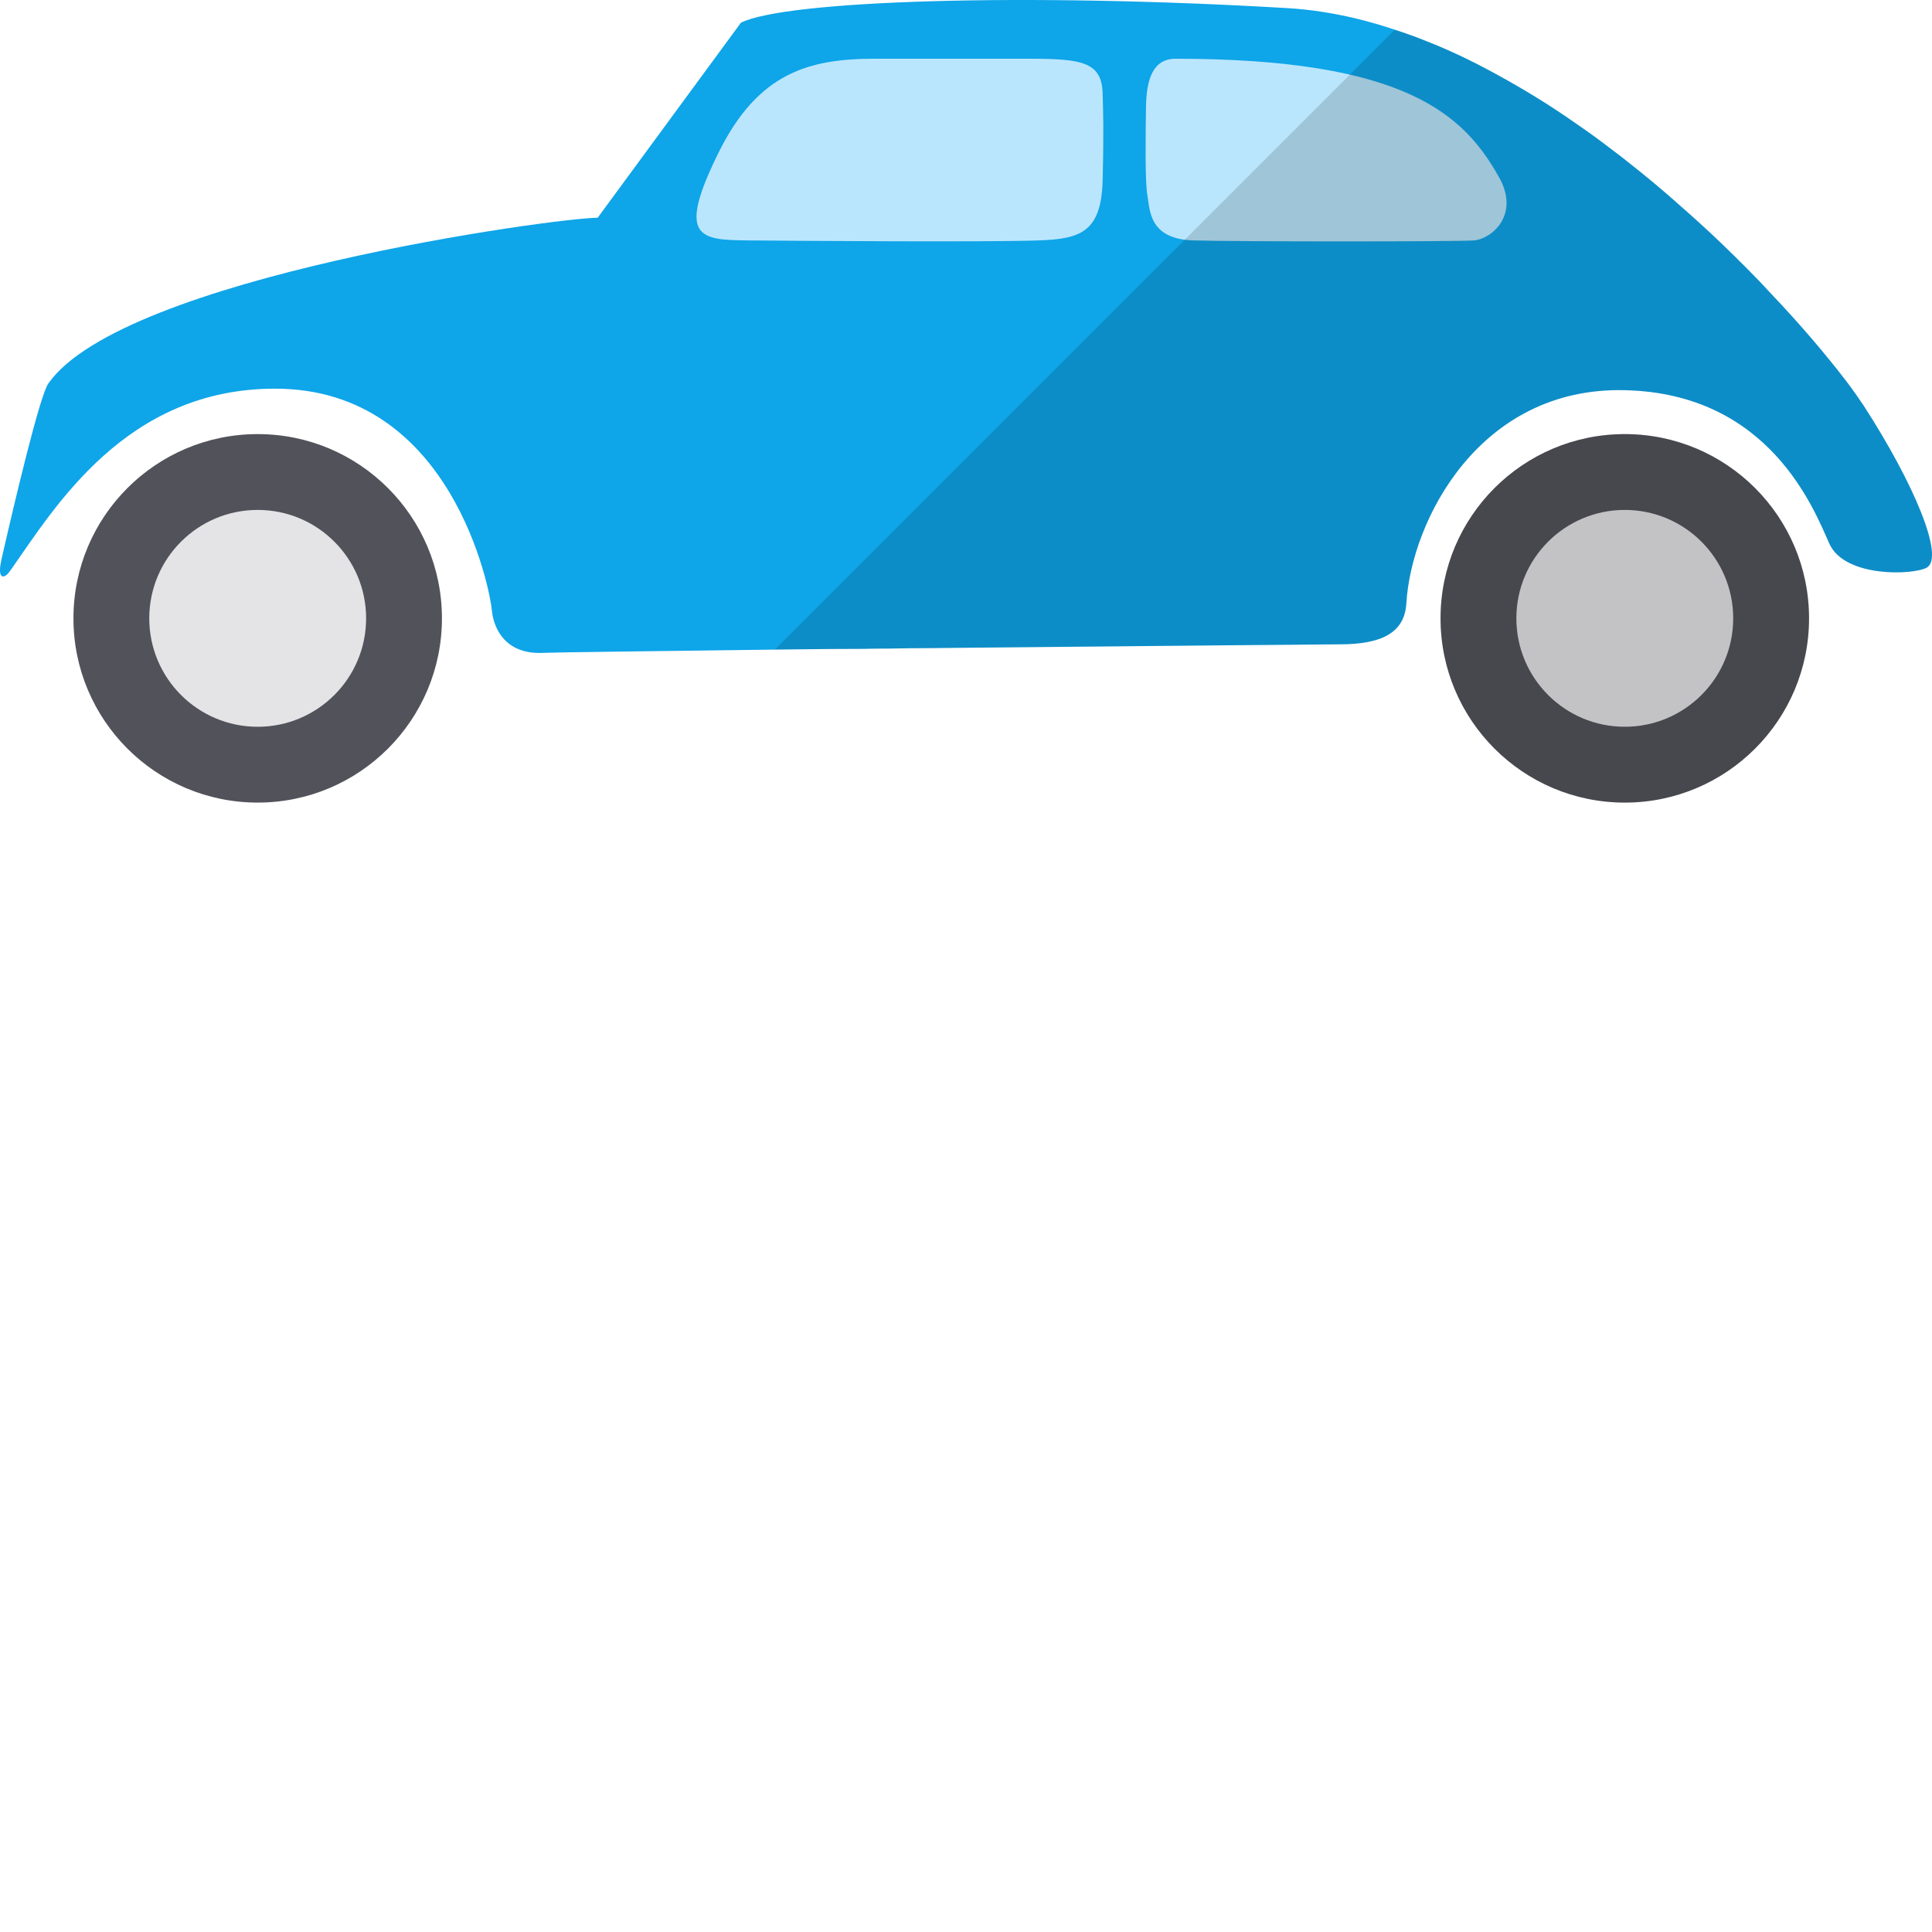
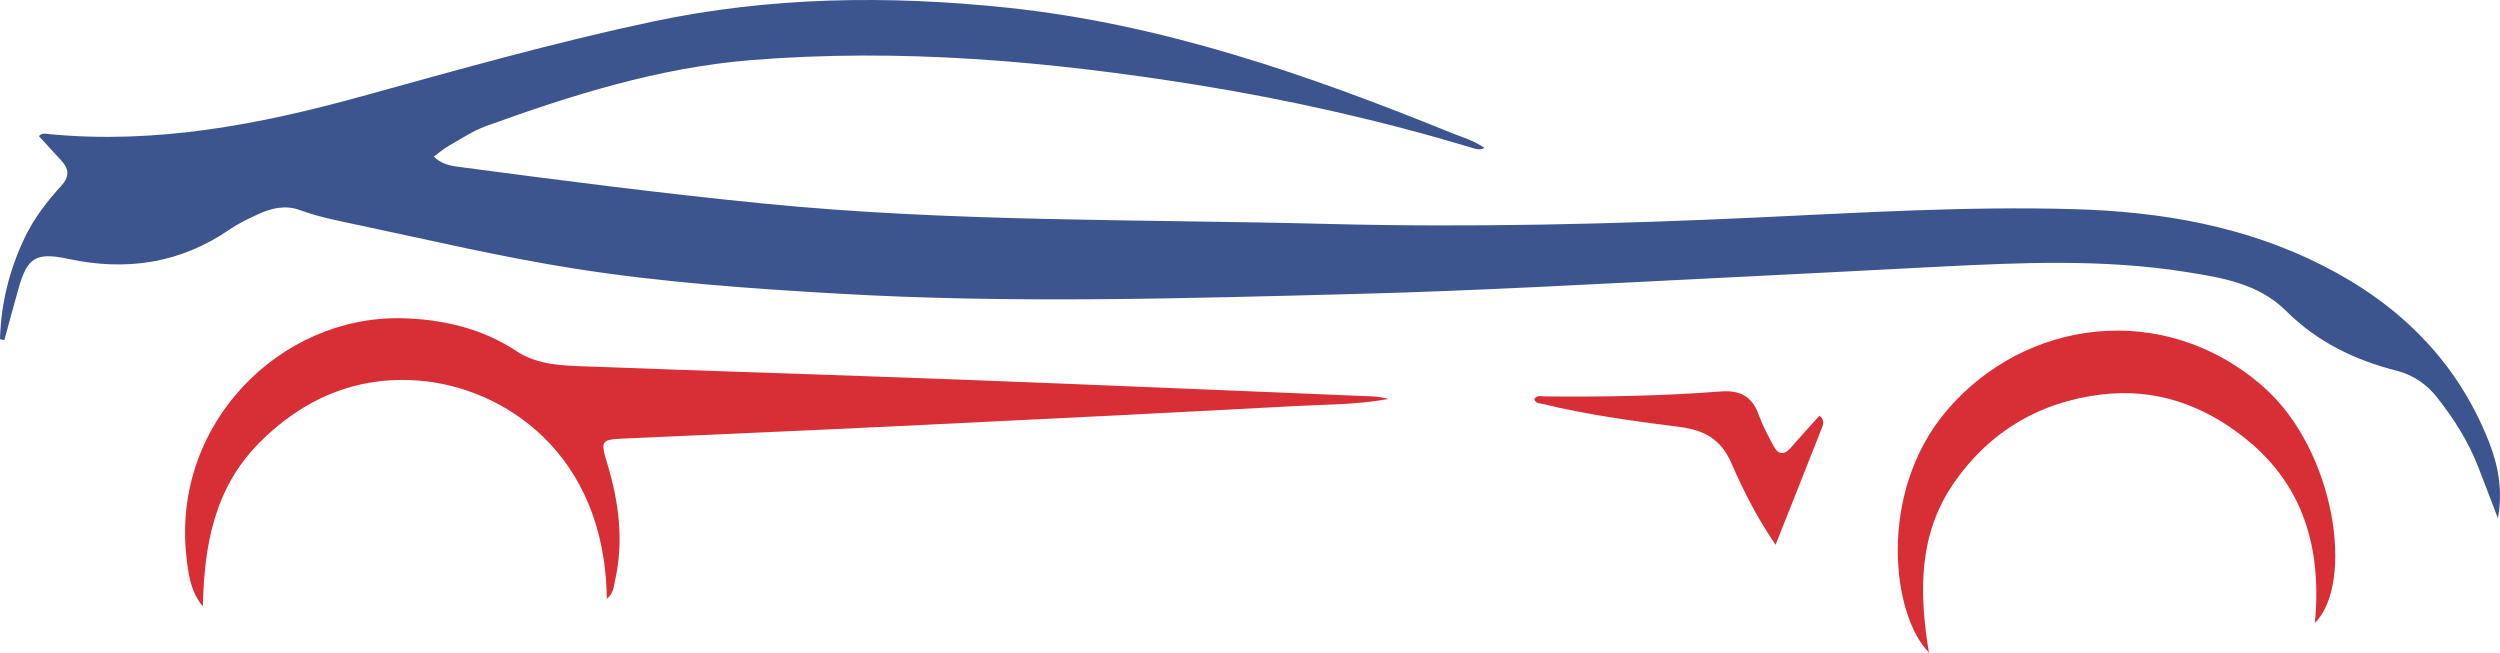
- <svg xmlns="http://www.w3.org/2000/svg" height="200px" width="200px" version="1.1" id="_x35_" viewBox="0 0 512 512" xml:space="preserve">
-   <g>
-     <g>
-       <circle style="fill:#52525b;" cx="68.291" cy="163.868" r="48.827" />
-       <circle style="fill:#52525b;" cx="430.586" cy="163.868" r="48.827" />
-       <path style="fill:#0ea5e9;" d="M510.592,150.432c-3.598,2.001-21.717,2.666-25.781-6.327 c-4.064-9.061-15.788-39.838-54.226-40.704c-38.438-0.932-56.558,34.44-57.89,56.491c-0.466,7.794-6.528,10.859-17.654,10.859 c-3.73,0-51.961,0.465-101.391,0.932c-2.065,0-4.13,0.067-6.195,0.067c-4.13,0-8.261,0.067-12.391,0.133 c-1.999,0-4.064,0-6.062,0.067c-6.129,0-12.058,0.067-17.92,0.132c-1.932,0-3.864,0.068-5.729,0.068 c-16.188,0.198-30.644,0.398-41.503,0.532c-10.925,0.133-18.186,0.267-19.918,0.333c-9.926,0.467-13.123-6.328-13.59-11.324 c-0.4-4.93-10.392-58.623-57.357-58.69c-39.637-0.067-58.49,31.51-70.214,48.164c-0.067,0-0.067,0.067-0.067,0.067 c-1.532,2.332-3.464,2.399-2.398-2.531c0-0.133,0.067-0.267,0.067-0.4c3.398-14.855,10.126-43.434,12.457-46.698 C32.616,73.425,147.53,57.702,158.389,57.702L196.36,6.008c11.791-5.861,74.611-7.994,144.692-3.863 c5.929,0.332,11.924,1.265,17.92,2.664c3.53,0.865,7.128,1.865,10.659,3.064c1.865,0.6,3.73,1.265,5.596,1.932 c1.798,0.732,3.664,1.465,5.529,2.199c3.664,1.532,7.261,3.198,10.859,5.063c1.799,0.932,3.598,1.865,5.396,2.864 c3.531,1.932,7.061,3.998,10.526,6.128c3.464,2.132,6.862,4.398,10.193,6.728c3.331,2.266,6.595,4.663,9.792,7.128 c1.199,0.865,2.332,1.799,3.464,2.664c0.067,0.067,0.067,0.067,0.067,0.067c5.196,4.064,10.059,8.127,14.722,12.325 c1.466,1.265,2.864,2.532,4.264,3.798c4.597,4.129,8.86,8.327,12.857,12.323c2.132,2.132,4.197,4.264,6.062,6.328 c8.46,8.861,15.188,16.921,19.852,22.984c0,0,0,0.065,0.067,0.065c2.132,2.799,3.797,5.198,4.996,6.997 C507.195,128.05,515.455,147.702,510.592,150.432z" />
-       <circle style="fill:#e4e4e7;" cx="68.291" cy="163.868" r="28.733" />
-       <circle style="fill:#e4e4e7;" cx="430.586" cy="163.868" r="28.733" />
-       <path style="fill:#bae6fd;" d="M231.812,15.565c-17.293,0-30.856,3.632-41.324,24.753c-11.313,22.827-5.104,23.278,7.799,23.396 c13.462,0.124,63.652,0.48,76.971,0c10.865-0.391,16.615-2.035,16.954-15.937c0.339-13.902,0.127-17.89,0-22.986 c-0.214-8.575-5.809-9.227-20.006-9.227C256.959,15.565,231.812,15.565,231.812,15.565z" />
-       <path style="fill:#bae6fd;" d="M303.71,28.142c-0.116,7.12-0.308,19.975,0.37,23.705c0.678,3.73,0.339,11.529,12.207,11.868 c11.868,0.339,69.511,0.339,74.258,0c4.747-0.339,12.278-6.757,6.782-16.615c-9.256-16.599-24.628-31.534-85.787-31.534 C305.547,15.565,303.826,21.032,303.71,28.142z" />
-     </g>
-     <g style="opacity:0.15;">
-       <circle style="fill:#0a0a0a;" cx="430.586" cy="163.868" r="48.827" />
-       <path style="fill:#0a0a0a;" d="M510.592,150.432c-3.598,2.001-21.717,2.666-25.781-6.327 c-4.064-9.061-15.788-39.838-54.226-40.704c-38.438-0.932-56.558,34.44-57.89,56.491c-0.466,7.794-6.528,10.859-17.654,10.859 c-3.73,0-51.961,0.465-101.391,0.932c-2.065,0-4.13,0.067-6.195,0.067c-4.13,0-8.261,0.067-12.391,0.133 c-1.999,0-4.064,0-6.062,0.067c-6.129,0-12.058,0.067-17.92,0.132c-1.932,0-3.864,0.068-5.729,0.068L369.631,7.873 c1.865,0.6,3.73,1.265,5.596,1.932c1.798,0.732,3.664,1.465,5.529,2.199c3.664,1.599,7.261,3.264,10.859,5.063 c1.799,0.932,3.598,1.865,5.396,2.864c3.531,1.932,7.061,3.998,10.526,6.128c3.464,2.132,6.862,4.398,10.193,6.728 c3.331,2.266,6.595,4.663,9.792,7.128c1.199,0.865,2.332,1.799,3.464,2.664c0.067,0.067,0.067,0.067,0.067,0.067 c5.196,4.064,10.059,8.127,14.722,12.325c1.466,1.265,2.864,2.532,4.264,3.798c4.597,4.129,8.86,8.327,12.857,12.323 c2.065,2.132,4.13,4.264,6.062,6.328c8.46,8.861,15.188,16.921,19.852,22.984c0,0,0,0.065,0.067,0.065 c2.132,2.799,3.797,5.198,4.996,6.997C507.195,128.05,515.455,147.702,510.592,150.432z" />
-     </g>
-   </g>
+ <svg xmlns="http://www.w3.org/2000/svg" id="Layer_1" data-name="Layer 1" viewBox="0 0 416.19 108.63">
+   <path d="M0,56.51c.16-5.98,1.56-11.66,4.18-17.08,1.54-3.17,3.67-5.93,6.02-8.5,1.44-1.58,1.29-2.85-.06-4.27-1.23-1.31-2.42-2.65-3.66-4.01,.6-.6,1.21-.37,1.73-.32,17.77,1.7,34.94-1.58,51.92-6.27,16.09-4.44,32.13-8.99,48.48-12.46C128.2-.56,147.92-.8,167.69,1.28c25.77,2.71,50.01,11.13,73.85,20.81,1.82,.74,3.76,1.25,5.58,2.54-.81,.41-1.39,.18-1.97,0-15.13-4.54-30.5-8.03-46.1-10.53-24.54-3.93-49.2-6.1-74.05-4.09-15.28,1.24-29.79,5.8-44.11,10.99-2.16,.78-4.13,2.12-6.15,3.26-.85,.48-1.61,1.14-2.52,1.81,1.15,1.14,2.52,1.49,3.87,1.67,16.97,2.26,33.94,4.45,50.99,6.14,31.27,3.11,62.66,2.6,94,3.4,23.8,.61,47.6,.04,71.37-1.07,17.62-.82,35.24-1.9,52.89-1.39,14.43,.41,28.44,2.82,41.45,9.44,12.67,6.45,22.24,15.85,27.53,29.21,1.61,4.07,2.36,8.27,1.52,12.81-1.13-2.95-2.19-5.77-3.29-8.58-1.64-4.21-4.04-7.99-6.82-11.52-1.73-2.2-3.98-3.76-6.74-4.46-6.98-1.77-13.24-4.81-18.4-9.95-4.58-4.56-10.63-5.54-16.64-6.49-13.74-2.19-27.54-1.57-41.34-.87-11.96,.61-23.93,1.25-35.89,1.83-20.36,1-40.71,2.17-61.09,2.7-28.61,.74-57.22,1.6-85.84-.04-14.79-.85-29.55-1.88-44.18-4.19-11.98-1.88-23.78-4.67-35.64-7.18-3.41-.72-6.82-1.37-10.12-2.58-2.38-.87-4.78-.28-7.01,.77-1.57,.74-3.18,1.49-4.6,2.47-8.23,5.67-17.21,6.98-26.88,4.91-5.43-1.16-6.83-.22-8.3,5.01-.8,2.83-1.56,5.67-2.34,8.51-.24-.05-.48-.1-.71-.15Z" style="fill: #3c558f;" />
+   <path d="M101.02,99.68c-.29-24.44-17.4-35.19-31.19-36.31-10.41-.85-19.39,2.97-26.74,10.42-7.44,7.53-9.1,17.08-9.32,27.17-2.1-2.54-2.44-5.54-2.75-8.42-2.37-22.06,15.64-39.97,35.81-39.56,6.68,.14,13.33,1.62,19.16,5.48,3.55,2.35,7.74,2.4,11.79,2.55,20.62,.77,41.24,1.4,61.86,2.18,22.94,.87,45.88,1.86,68.83,2.8,.89,.04,1.78,.17,2.67,.43-5.26,.97-10.58,.91-15.87,1.2-22.34,1.2-44.69,2.3-67.04,3.38-14.79,.72-29.59,1.33-44.38,2.01-3.73,.17-3.91,.33-2.81,3.97,1.98,6.53,2.87,13.09,1.31,19.83-.21,.91-.2,1.97-1.32,2.87Z" style="fill: #d82f37;" />
+   <path d="M385.38,103.72c1.14-12.37-1.81-22.97-11.69-30.81-6.98-5.54-14.89-8.32-23.9-7.23-10.3,1.25-18.56,6.18-24.45,14.62-6.01,8.61-5.87,18.36-4.22,28.33-6.19-6.22-8.61-26.62,2.92-40.23,13.02-15.37,36.22-18.49,52.72-4.04,12.1,10.6,15.22,32.75,8.61,39.36Z" style="fill: #d82f37;" />
+   <path d="M255.42,66.46c.44-.74,1.09-.48,1.62-.47,9.81,.1,19.62-.06,29.4-.82,3.18-.25,5.25,.79,6.34,3.87,.64,1.78,1.56,3.47,2.45,5.16,.74,1.41,1.71,1.69,2.88,.35,1.57-1.8,3.19-3.57,4.78-5.35,.73,.53,.73,1.21,.49,1.83-2.54,6.46-5.1,12.9-7.79,19.66-3.07-4.48-5.34-8.96-7.32-13.52-1.74-4-4.44-5.56-8.69-6.1-7.64-.97-15.31-2-22.82-3.84-.45-.11-1.03,.01-1.34-.75Z" style="fill: #d82f37;" />
</svg>
